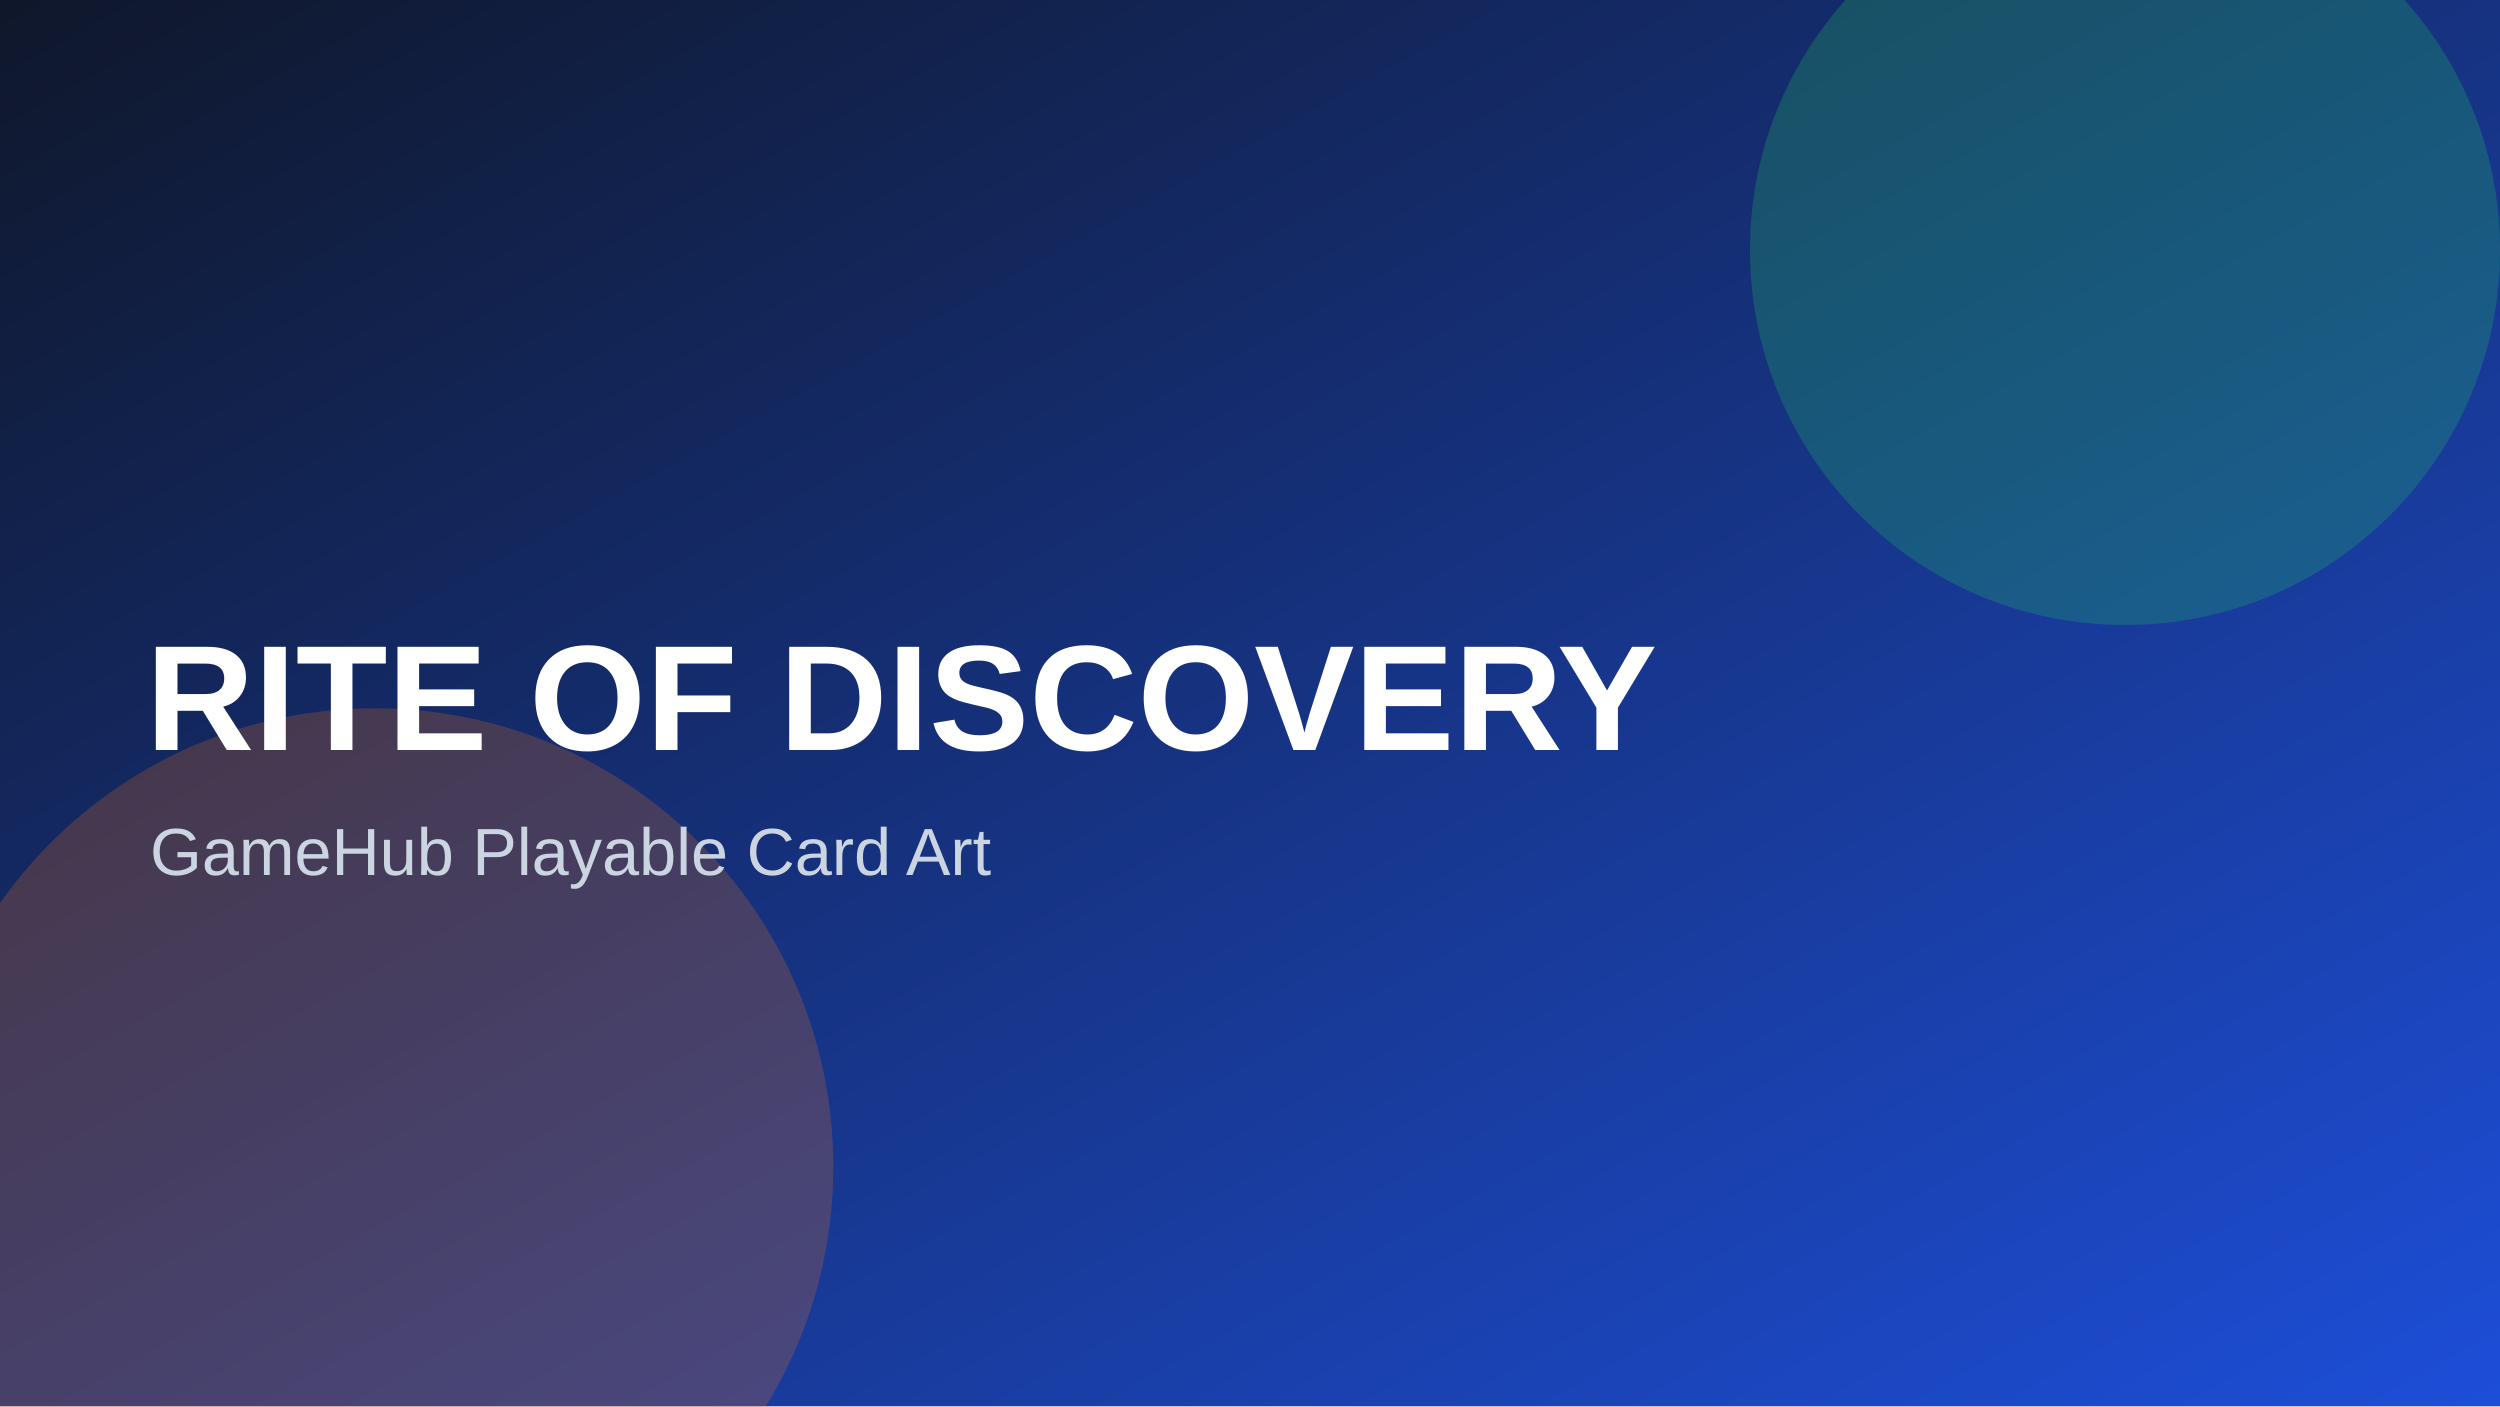
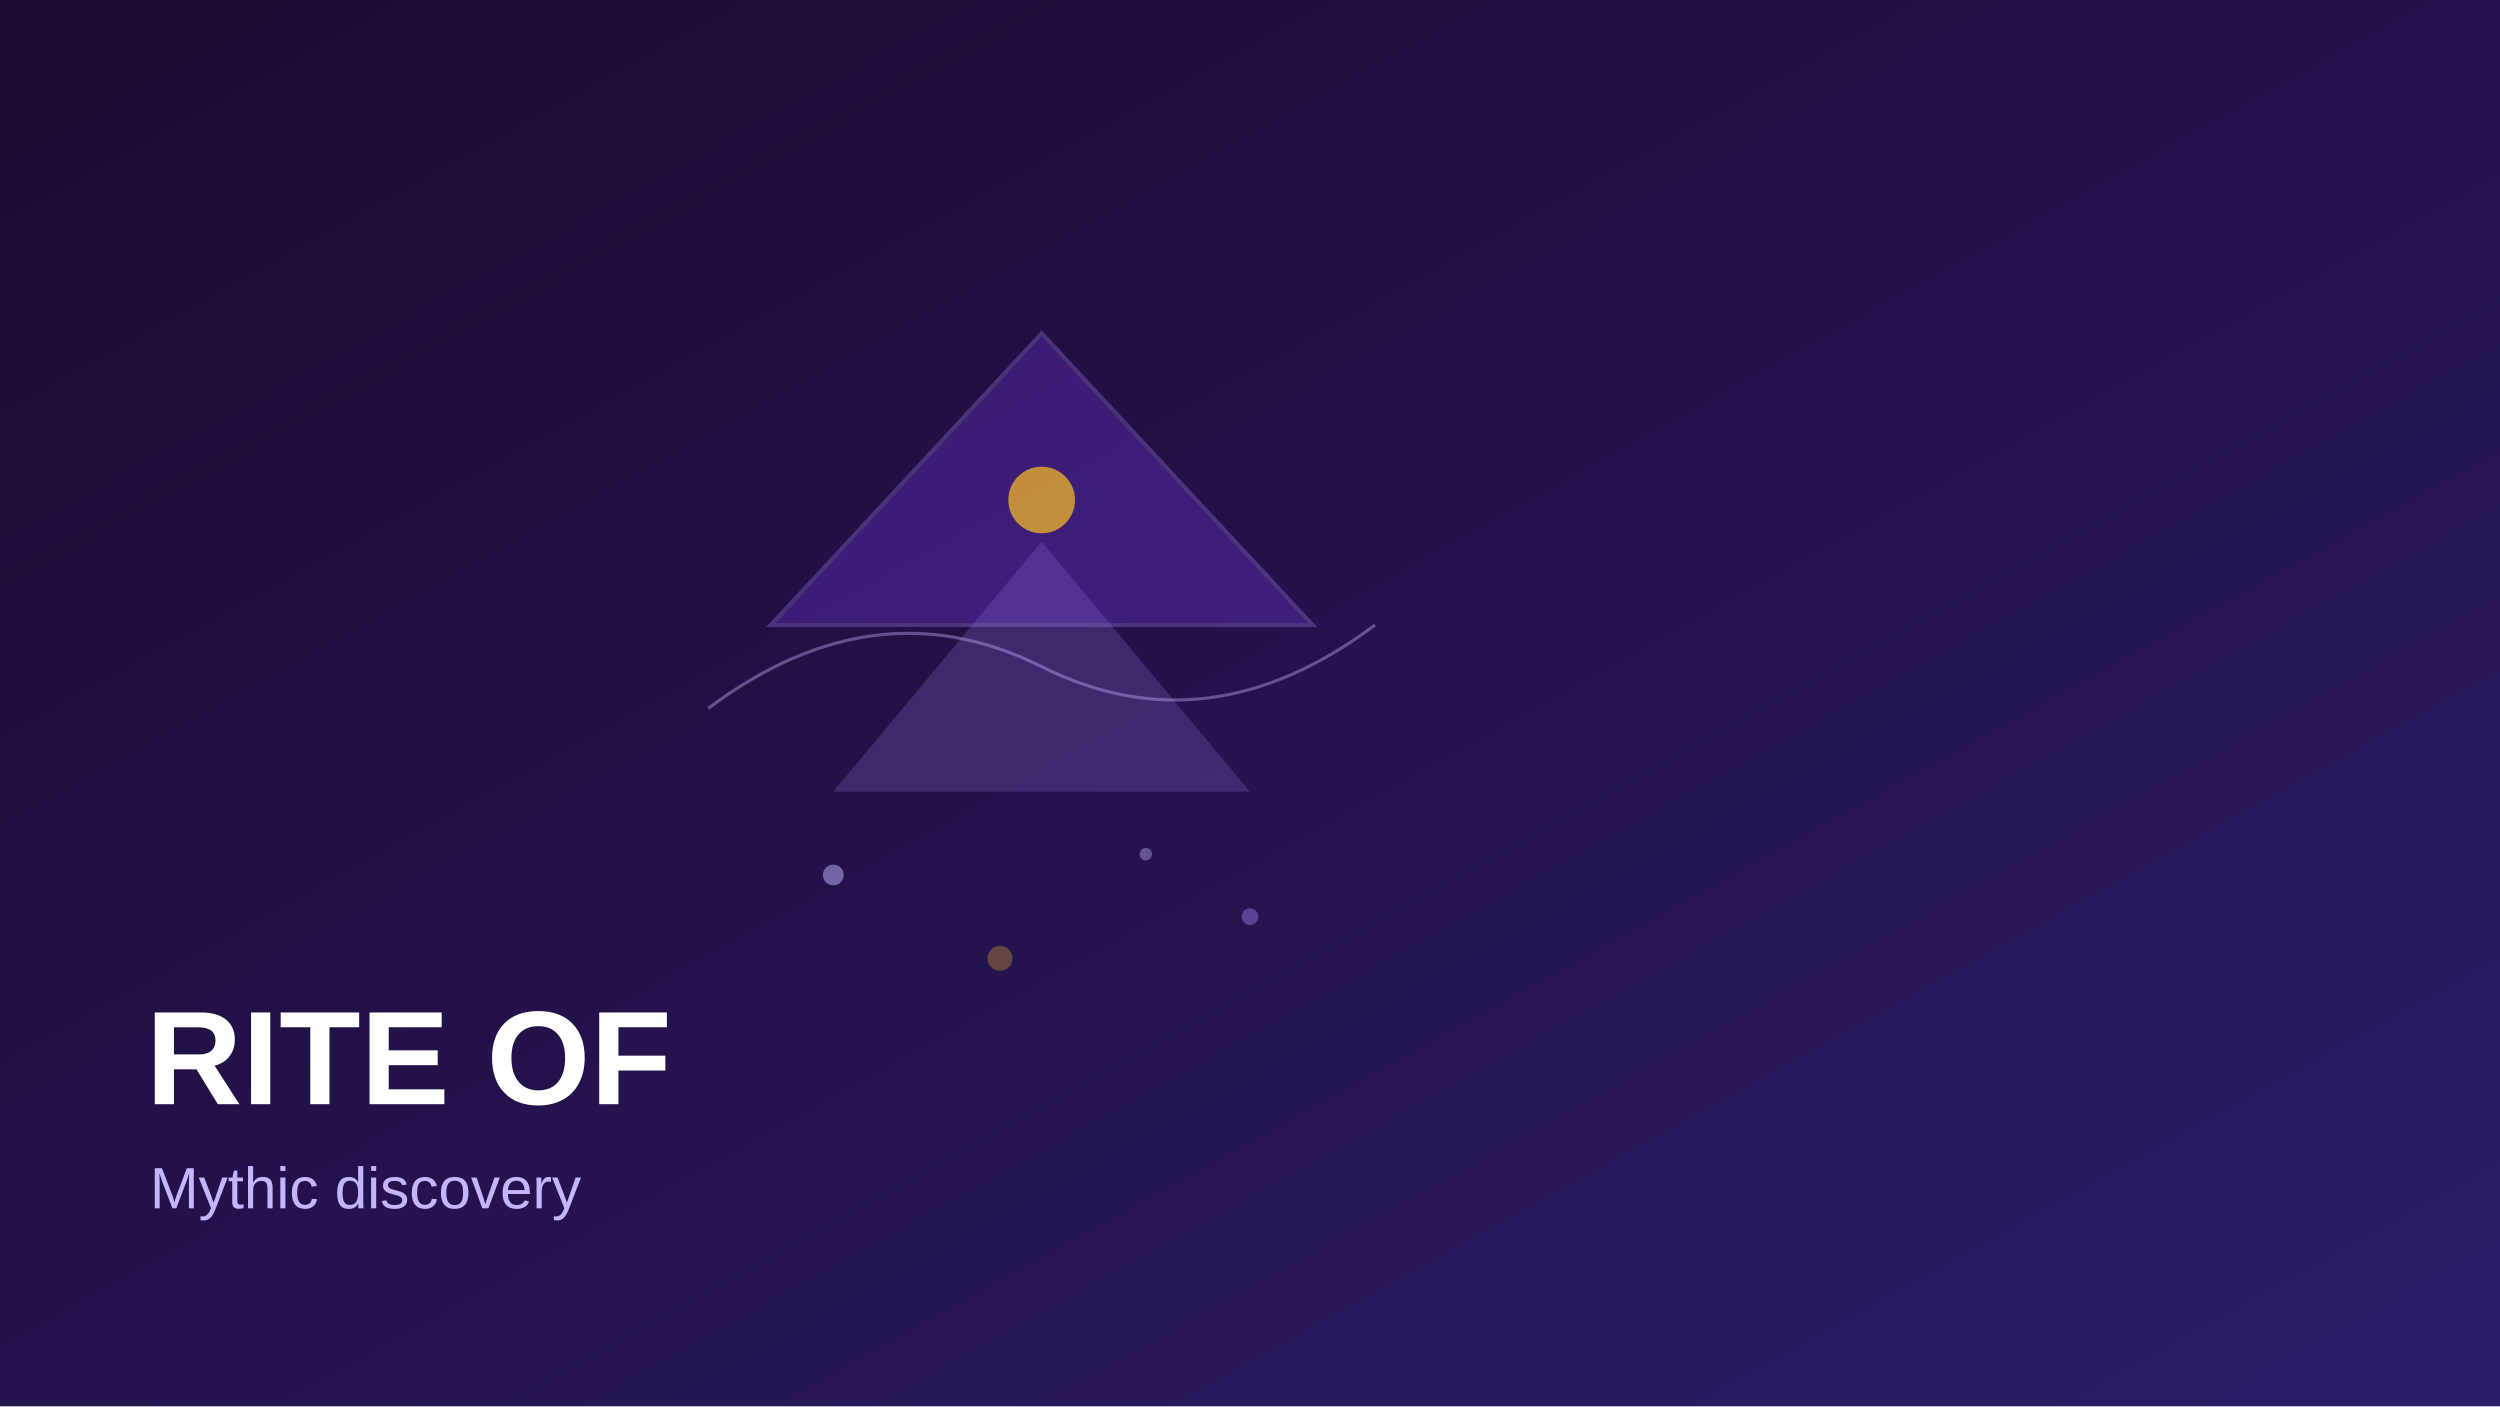
<svg xmlns="http://www.w3.org/2000/svg" viewBox="0 0 1200 675">
  <defs>
    <linearGradient id="g" x1="0" y1="0" x2="1" y2="1">
-       <stop offset="0%" stop-color="#0f172a" />
-       <stop offset="100%" stop-color="#1d4ed8" />
+       <stop offset="0%" stop-color="#1a0a2e" />
+       <stop offset="100%" stop-color="#2d1b69" />
    </linearGradient>
  </defs>
  <rect width="1200" height="675" fill="url(#g)" />
-   <circle cx="1020" cy="120" r="180" fill="rgba(34,197,94,0.25)" />
-   <circle cx="180" cy="560" r="220" fill="rgba(249,115,22,0.22)" />
-   <text x="70" y="360" fill="#ffffff" font-family="Segoe UI, Arial, sans-serif" font-size="72" font-weight="700">RITE OF DISCOVERY</text>
-   <text x="72" y="420" fill="#cbd5e1" font-family="Segoe UI, Arial, sans-serif" font-size="32">GameHub Playable Card Art</text>
+   <path d="M370 300 L500 160 L630 300 Z" fill="#7c3aed" opacity="0.3" stroke="#a78bfa" stroke-width="2" />
+   <path d="M400 380 L500 260 L600 380 Z" fill="#a78bfa" opacity="0.2" />
+   <circle cx="500" cy="240" r="16" fill="#fbbf24" opacity="0.7" />
+   <path d="M340 340 Q420 280 500 320 Q580 360 660 300" fill="none" stroke="#c4b5fd" stroke-width="1.5" opacity="0.4" />
+   <circle cx="400" cy="420" r="5" fill="#c4b5fd" opacity="0.5" />
+   <circle cx="600" cy="440" r="4" fill="#a78bfa" opacity="0.4" />
+   <circle cx="480" cy="460" r="6" fill="#fbbf24" opacity="0.3" />
+   <circle cx="550" cy="410" r="3" fill="#c4b5fd" opacity="0.4" />
+   <text x="70" y="530" fill="#ffffff" font-family="Segoe UI, Arial, sans-serif" font-size="64" font-weight="700">RITE OF</text>
+   <text x="72" y="580" fill="#c4b5fd" font-family="Segoe UI, Arial, sans-serif" font-size="28">Mythic discovery</text>
</svg>
